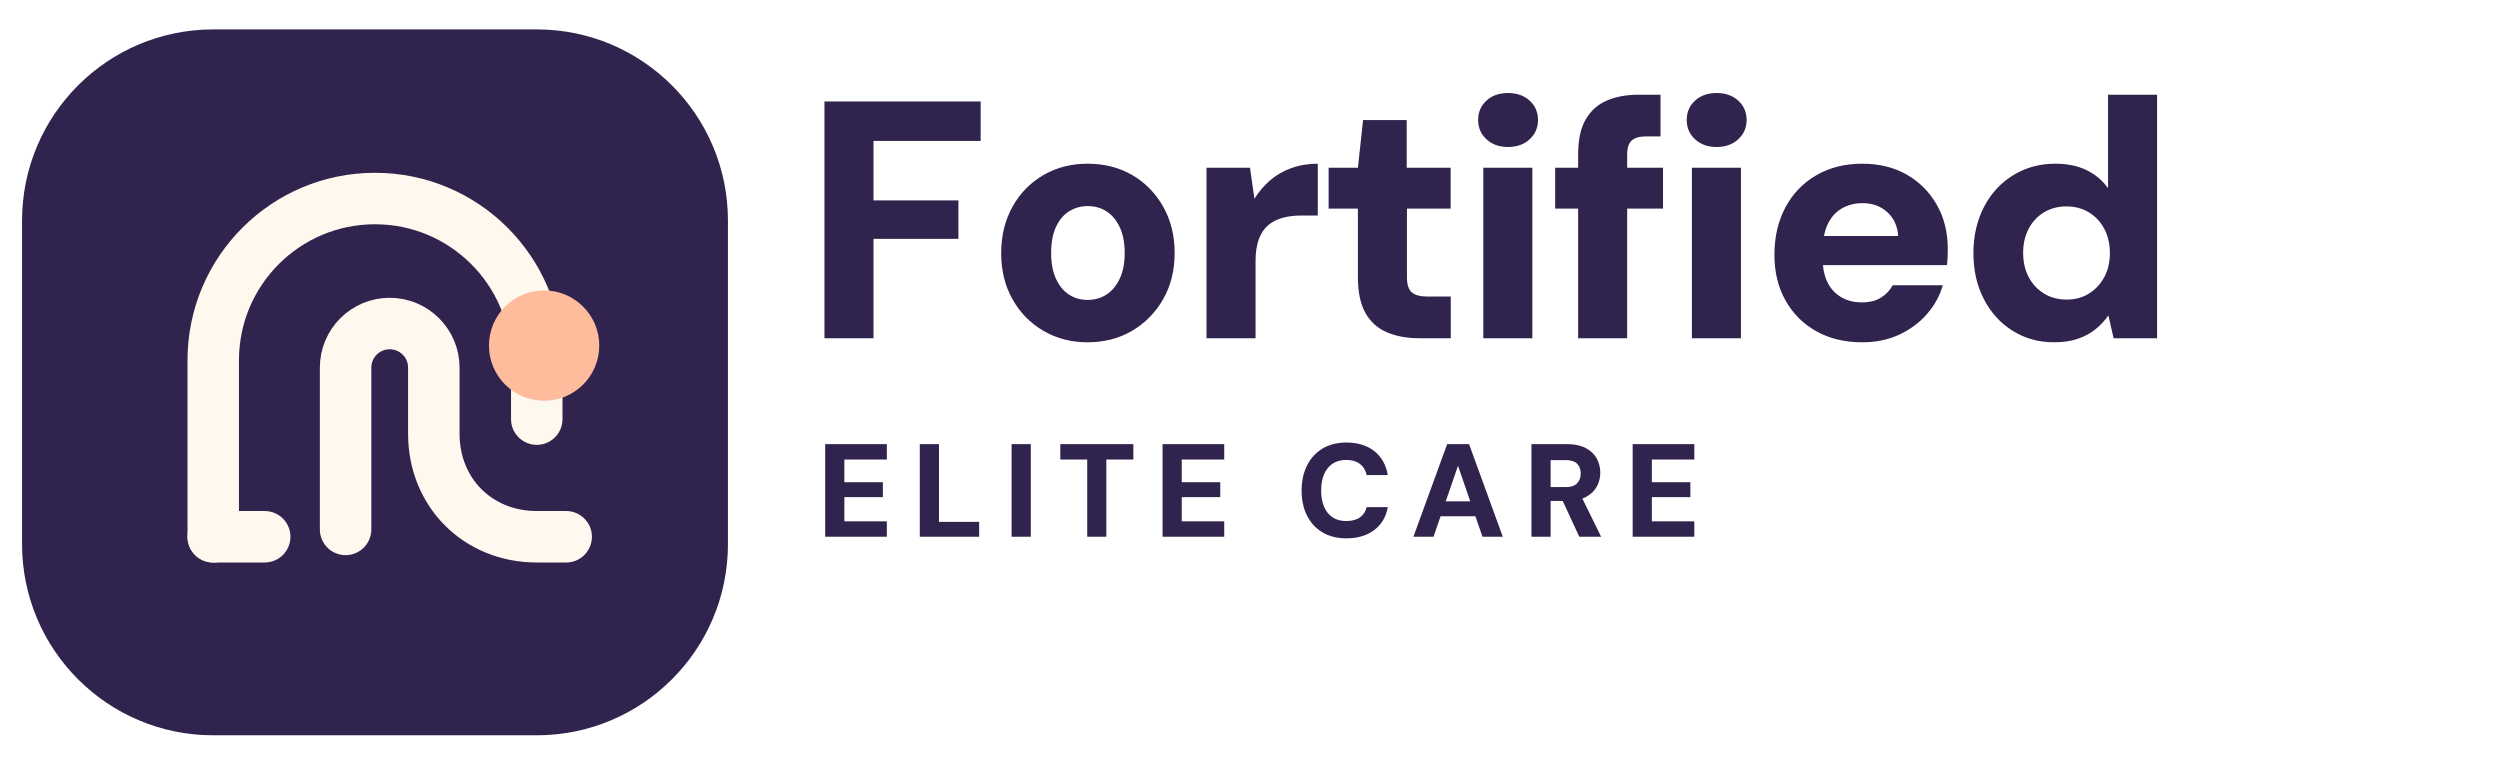
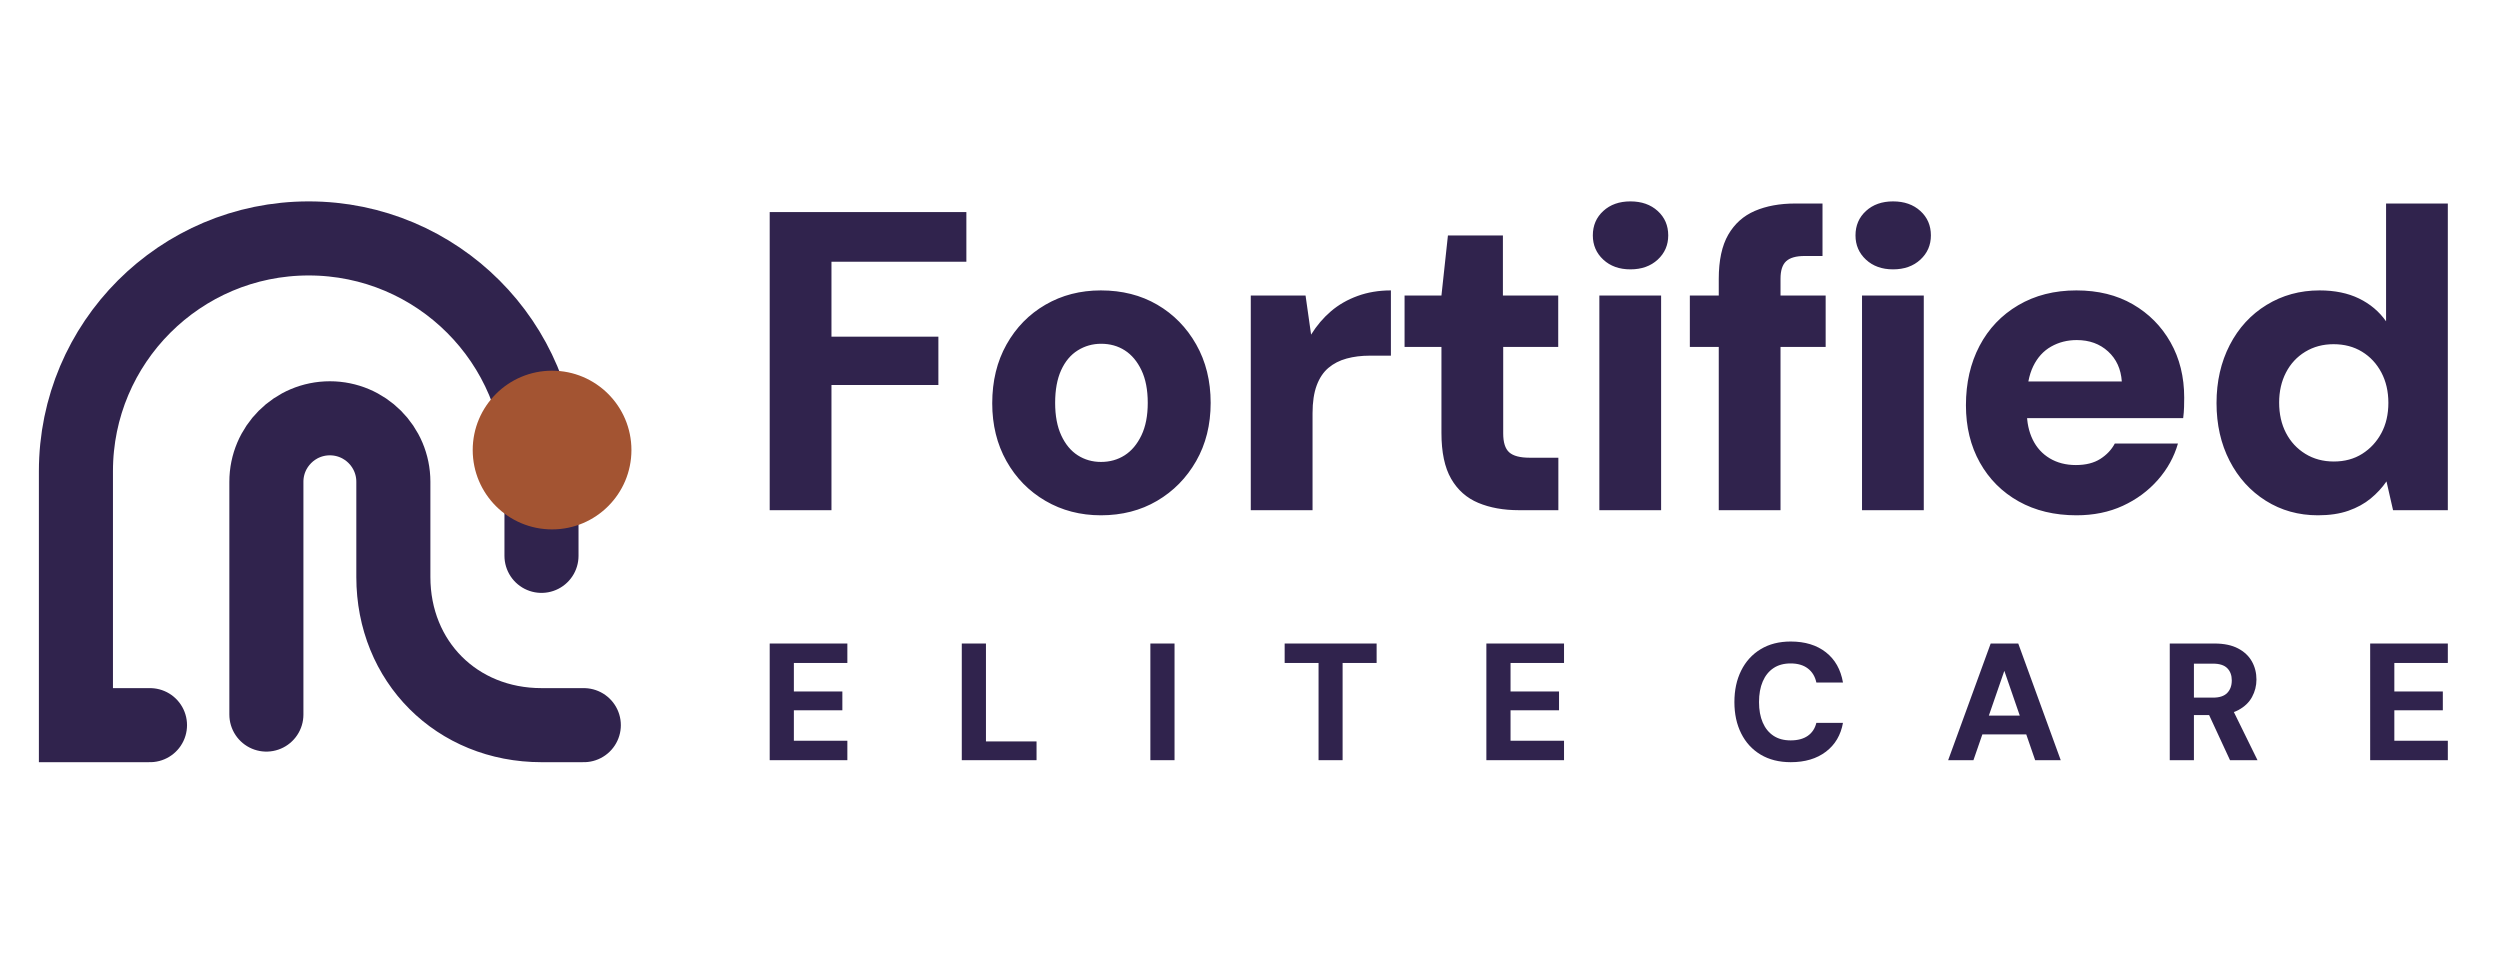
- <svg xmlns="http://www.w3.org/2000/svg" width="340" height="104" viewBox="0 0 340 104" role="img" aria-labelledby="title">
-   <g transform="translate(3 4)">
-     <rect width="96" height="96" rx="26" fill="#30234D" />
-     <path d="M26 69V45a22 22 0 0 1 44 0v8" stroke="#FFF8EF" stroke-width="7" fill="none" stroke-linecap="round" />
-     <path d="M44 68V46a6 6 0 0 1 12 0v9c0 8 6 14 14 14h4" stroke="#FFF8EF" stroke-width="7" fill="none" stroke-linecap="round" />
-     <circle cx="71" cy="43" r="7.5" fill="#FFBC9C" />
-     <path d="M26 69h7" stroke="#FFF8EF" stroke-width="7" stroke-linecap="round" />
+ <svg xmlns="http://www.w3.org/2000/svg" width="270" height="104" viewBox="0 0 270 104" role="img" aria-labelledby="title">
+   <g transform="translate(-21.51198 -0.53372) scale(1.142755)" fill="none" stroke="#30234D" stroke-width="7" stroke-linecap="round">
+     <path d="M33 69h-7V45a22 22 0 0 1 44 0v8" />
+     <path d="M44 68V46a6 6 0 0 1 12 0v9c0 8 6 14 14 14h4" />
+     <circle cx="71" cy="43" r="7.5" fill="#A35432" stroke="none" />
  </g>
-   <path fill="#30234D" d="M112.127 46.0V13.8H133.368V19.167H118.798V27.258H130.345V32.482H118.798V46.0Z M147.896 46.552Q144.579 46.552 141.907 44.992Q139.234 43.433 137.697 40.696Q136.161 37.959 136.161 34.454Q136.161 30.857 137.704 28.104Q139.248 25.351 141.911 23.807Q144.575 22.264 147.891 22.264Q151.332 22.264 153.982 23.807Q156.632 25.351 158.191 28.104Q159.751 30.857 159.751 34.408Q159.751 37.959 158.184 40.696Q156.618 43.433 153.961 44.992Q151.305 46.552 147.896 46.552ZM147.91 40.789Q149.339 40.789 150.461 40.074Q151.582 39.359 152.269 37.929Q152.957 36.5 152.957 34.408Q152.957 32.303 152.276 30.88Q151.596 29.457 150.482 28.742Q149.367 28.027 147.924 28.027Q146.54 28.027 145.395 28.742Q144.251 29.457 143.603 30.88Q142.955 32.303 142.955 34.408Q142.955 36.5 143.619 37.929Q144.283 39.359 145.398 40.074Q146.512 40.789 147.91 40.789Z M164.084 46.0V22.816H170L170.598 27.038Q171.509 25.571 172.744 24.516Q173.979 23.46 175.624 22.862Q177.268 22.264 179.218 22.264V29.312H176.921Q175.578 29.312 174.438 29.622Q173.297 29.932 172.472 30.629Q171.647 31.326 171.201 32.53Q170.755 33.735 170.755 35.524V46.0Z M193.037 46.0Q190.548 46.0 188.659 45.211Q186.77 44.422 185.723 42.607Q184.676 40.791 184.676 37.653V28.372H180.693V22.816H184.676L185.376 16.333H191.314V22.816H197.288V28.372H191.346V37.718Q191.346 39.17 191.995 39.752Q192.643 40.333 194.206 40.333H197.303V46.0Z M201.73 46.0V22.816H208.4V46.0ZM205.081 19.991Q203.286 19.991 202.156 18.941Q201.026 17.892 201.026 16.323Q201.026 14.721 202.156 13.686Q203.286 12.65 205.081 12.65Q206.895 12.65 208.032 13.686Q209.169 14.721 209.169 16.323Q209.169 17.892 208.032 18.941Q206.895 19.991 205.081 19.991Z M214.626 46.0V21.034Q214.626 18.02 215.652 16.246Q216.679 14.472 218.531 13.676Q220.383 12.88 222.886 12.88H225.831V18.547H223.903Q222.524 18.547 221.91 19.108Q221.296 19.669 221.296 20.997V46.0ZM211.503 28.372V22.816H226.171V28.372Z M230.098 46.0V22.816H236.768V46.0ZM233.449 19.991Q231.654 19.991 230.524 18.941Q229.394 17.892 229.394 16.323Q229.394 14.721 230.524 13.686Q231.654 12.65 233.449 12.65Q235.263 12.65 236.4 13.686Q237.537 14.721 237.537 16.323Q237.537 17.892 236.4 18.941Q235.263 19.991 233.449 19.991Z M253.259 46.552Q249.703 46.552 247.018 45.05Q244.334 43.548 242.827 40.86Q241.321 38.171 241.321 34.666Q241.321 31.051 242.788 28.256Q244.256 25.461 246.97 23.863Q249.684 22.264 253.254 22.264Q256.755 22.264 259.35 23.766Q261.945 25.268 263.419 27.874Q264.894 30.48 264.894 33.843Q264.894 34.303 264.878 34.874Q264.862 35.444 264.783 36.056H246.057V32.098H258.155Q258.017 30.086 256.674 28.856Q255.332 27.627 253.291 27.627Q251.765 27.627 250.521 28.33Q249.278 29.033 248.588 30.452Q247.899 31.871 247.899 34.027V35.38Q247.899 37.071 248.531 38.374Q249.163 39.677 250.374 40.401Q251.585 41.125 253.195 41.125Q254.794 41.125 255.833 40.463Q256.871 39.802 257.4 38.8H264.218Q263.601 40.967 262.044 42.736Q260.486 44.505 258.262 45.528Q256.038 46.552 253.259 46.552Z M279.337 46.552Q276.205 46.552 273.707 44.981Q271.209 43.41 269.797 40.666Q268.385 37.923 268.385 34.427Q268.385 30.931 269.813 28.161Q271.242 25.392 273.795 23.828Q276.348 22.264 279.512 22.264Q281.977 22.264 283.777 23.14Q285.578 24.016 286.695 25.602V12.88H293.365V46.0H287.45L286.741 42.892Q286.038 43.913 285.033 44.74Q284.028 45.568 282.628 46.06Q281.227 46.552 279.337 46.552ZM281.055 40.743Q282.807 40.743 284.119 39.913Q285.432 39.083 286.188 37.676Q286.944 36.27 286.944 34.408Q286.944 32.56 286.188 31.13Q285.432 29.701 284.103 28.887Q282.774 28.073 281.023 28.073Q279.317 28.073 277.972 28.887Q276.627 29.701 275.887 31.13Q275.147 32.56 275.147 34.376Q275.147 36.237 275.887 37.66Q276.627 39.083 277.972 39.913Q279.317 40.743 281.055 40.743Z M112.224 73.0V60.4H120.611V62.5H114.834V65.58H120.071V67.611H114.834V70.9H120.611V73.0Z M125.09 73.0V60.4H127.7V70.974H133.164V73.0Z M137.578 73.0V60.4H140.188V73.0Z M147.863 73.0V62.5H144.202V60.4H154.134V62.5H150.46V73.0Z M158.108 73.0V60.4H166.495V62.5H160.718V65.58H165.955V67.611H160.718V70.9H166.495V73.0Z M183.1 73.216Q181.214 73.216 179.848 72.397Q178.481 71.578 177.749 70.111Q177.016 68.644 177.016 66.725Q177.016 64.794 177.749 63.321Q178.481 61.847 179.848 61.016Q181.214 60.184 183.1 60.184Q185.412 60.184 186.894 61.343Q188.377 62.501 188.742 64.613H185.869Q185.657 63.632 184.945 63.092Q184.234 62.551 183.088 62.551Q181.99 62.551 181.234 63.058Q180.477 63.566 180.076 64.5Q179.675 65.433 179.675 66.725Q179.675 68.004 180.076 68.932Q180.477 69.859 181.234 70.361Q181.99 70.862 183.088 70.862Q184.234 70.862 184.939 70.371Q185.644 69.88 185.869 68.967H188.742Q188.389 70.949 186.901 72.083Q185.412 73.216 183.1 73.216Z M192.222 73.0 196.815 60.4H199.793L204.381 73.0H201.618L198.289 63.35L194.954 73.0ZM194.232 70.214 194.917 68.183H201.468L202.14 70.214Z M208.276 73.0V60.4H213.114Q214.64 60.4 215.646 60.927Q216.651 61.453 217.145 62.332Q217.639 63.21 217.639 64.292Q217.639 65.3 217.161 66.177Q216.683 67.055 215.679 67.591Q214.675 68.126 213.092 68.126H210.886V73.0ZM214.784 73.0 212.227 67.48H215.042L217.753 73.0ZM210.886 66.244H212.955Q213.991 66.244 214.483 65.738Q214.975 65.231 214.975 64.386Q214.975 63.56 214.489 63.067Q214.002 62.574 212.95 62.574H210.886Z M222.042 73.0V60.4H230.429V62.5H224.652V65.58H229.889V67.611H224.652V70.9H230.429V73.0Z" />
+   <g fill="#30234D" transform="translate(-29 9.1)">
+     <path d="M112.127 46.0V13.8H133.368V19.167H118.798V27.258H130.345V32.482H118.798V46.0Z M147.896 46.552Q144.579 46.552 141.907 44.992Q139.234 43.433 137.697 40.696Q136.161 37.959 136.161 34.454Q136.161 30.857 137.704 28.104Q139.248 25.351 141.911 23.807Q144.575 22.264 147.891 22.264Q151.332 22.264 153.982 23.807Q156.632 25.351 158.191 28.104Q159.751 30.857 159.751 34.408Q159.751 37.959 158.184 40.696Q156.618 43.433 153.961 44.992Q151.305 46.552 147.896 46.552ZM147.91 40.789Q149.339 40.789 150.461 40.074Q151.582 39.359 152.269 37.929Q152.957 36.5 152.957 34.408Q152.957 32.303 152.276 30.88Q151.596 29.457 150.482 28.742Q149.367 28.027 147.924 28.027Q146.54 28.027 145.395 28.742Q144.251 29.457 143.603 30.88Q142.955 32.303 142.955 34.408Q142.955 36.5 143.619 37.929Q144.283 39.359 145.398 40.074Q146.512 40.789 147.91 40.789Z M164.084 46.0V22.816H170L170.598 27.038Q171.509 25.571 172.744 24.516Q173.979 23.46 175.624 22.862Q177.268 22.264 179.218 22.264V29.312H176.921Q175.578 29.312 174.438 29.622Q173.297 29.932 172.472 30.629Q171.647 31.326 171.201 32.53Q170.755 33.735 170.755 35.524V46.0Z M193.037 46.0Q190.548 46.0 188.659 45.211Q186.77 44.422 185.723 42.607Q184.676 40.791 184.676 37.653V28.372H180.693V22.816H184.676L185.376 16.333H191.314V22.816H197.288V28.372H191.346V37.718Q191.346 39.17 191.995 39.752Q192.643 40.333 194.206 40.333H197.303V46.0Z M201.73 46.0V22.816H208.4V46.0ZM205.081 19.991Q203.286 19.991 202.156 18.941Q201.026 17.892 201.026 16.323Q201.026 14.721 202.156 13.686Q203.286 12.65 205.081 12.65Q206.895 12.65 208.032 13.686Q209.169 14.721 209.169 16.323Q209.169 17.892 208.032 18.941Q206.895 19.991 205.081 19.991Z M214.626 46.0V21.034Q214.626 18.02 215.652 16.246Q216.679 14.472 218.531 13.676Q220.383 12.88 222.886 12.88H225.831V18.547H223.903Q222.524 18.547 221.91 19.108Q221.296 19.669 221.296 20.997V46.0ZM211.503 28.372V22.816H226.171V28.372Z M230.098 46.0V22.816H236.768V46.0ZM233.449 19.991Q231.654 19.991 230.524 18.941Q229.394 17.892 229.394 16.323Q229.394 14.721 230.524 13.686Q231.654 12.65 233.449 12.65Q235.263 12.65 236.4 13.686Q237.537 14.721 237.537 16.323Q237.537 17.892 236.4 18.941Q235.263 19.991 233.449 19.991Z M253.259 46.552Q249.703 46.552 247.018 45.05Q244.334 43.548 242.827 40.86Q241.321 38.171 241.321 34.666Q241.321 31.051 242.788 28.256Q244.256 25.461 246.97 23.863Q249.684 22.264 253.254 22.264Q256.755 22.264 259.35 23.766Q261.945 25.268 263.419 27.874Q264.894 30.48 264.894 33.843Q264.894 34.303 264.878 34.874Q264.862 35.444 264.783 36.056H246.057V32.098H258.155Q258.017 30.086 256.674 28.856Q255.332 27.627 253.291 27.627Q251.765 27.627 250.521 28.33Q249.278 29.033 248.588 30.452Q247.899 31.871 247.899 34.027V35.38Q247.899 37.071 248.531 38.374Q249.163 39.677 250.374 40.401Q251.585 41.125 253.195 41.125Q254.794 41.125 255.833 40.463Q256.871 39.802 257.4 38.8H264.218Q263.601 40.967 262.044 42.736Q260.486 44.505 258.262 45.528Q256.038 46.552 253.259 46.552Z M279.337 46.552Q276.205 46.552 273.707 44.981Q271.209 43.41 269.797 40.666Q268.385 37.923 268.385 34.427Q268.385 30.931 269.813 28.161Q271.242 25.392 273.795 23.828Q276.348 22.264 279.512 22.264Q281.977 22.264 283.777 23.14Q285.578 24.016 286.695 25.602V12.88H293.365V46.0H287.45L286.741 42.892Q286.038 43.913 285.033 44.74Q284.028 45.568 282.628 46.06Q281.227 46.552 279.337 46.552ZM281.055 40.743Q282.807 40.743 284.119 39.913Q285.432 39.083 286.188 37.676Q286.944 36.27 286.944 34.408Q286.944 32.56 286.188 31.13Q285.432 29.701 284.103 28.887Q282.774 28.073 281.023 28.073Q279.317 28.073 277.972 28.887Q276.627 29.701 275.887 31.13Q275.147 32.56 275.147 34.376Q275.147 36.237 275.887 37.66Q276.627 39.083 277.972 39.913Q279.317 40.743 281.055 40.743Z" />
+     <path transform="translate(-0.09632812 0)" d="M112.224 73.0V60.4H120.611V62.5H114.834V65.58H120.071V67.611H114.834V70.9H120.611V73.0Z" />
+     <path transform="translate(7.782772 0)" d="M125.09 73.0V60.4H127.7V70.974H133.164V73.0Z" />
+     <path transform="translate(15.66187 0)" d="M137.578 73.0V60.4H140.188V73.0Z" />
+     <path transform="translate(23.54097 0)" d="M147.863 73.0V62.5H144.202V60.4H154.134V62.5H150.46V73.0Z" />
+     <path transform="translate(31.42007 0)" d="M158.108 73.0V60.4H166.495V62.5H160.718V65.58H165.955V67.611H160.718V70.9H166.495V73.0Z" />
+     <path transform="translate(39.29917 0)" d="M183.1 73.216Q181.214 73.216 179.848 72.397Q178.481 71.578 177.749 70.111Q177.016 68.644 177.016 66.725Q177.016 64.794 177.749 63.321Q178.481 61.847 179.848 61.016Q181.214 60.184 183.1 60.184Q185.412 60.184 186.894 61.343Q188.377 62.501 188.742 64.613H185.869Q185.657 63.632 184.945 63.092Q184.234 62.551 183.088 62.551Q181.99 62.551 181.234 63.058Q180.477 63.566 180.076 64.5Q179.675 65.433 179.675 66.725Q179.675 68.004 180.076 68.932Q180.477 69.859 181.234 70.361Q181.99 70.862 183.088 70.862Q184.234 70.862 184.939 70.371Q185.644 69.88 185.869 68.967H188.742Q188.389 70.949 186.901 72.083Q185.412 73.216 183.1 73.216Z" />
+     <path transform="translate(47.17828 0)" d="M192.222 73.0 196.815 60.4H199.793L204.381 73.0H201.618L198.289 63.35L194.954 73.0ZM194.232 70.214 194.917 68.183H201.468L202.14 70.214Z" />
+     <path transform="translate(55.05738 0)" d="M208.276 73.0V60.4H213.114Q214.64 60.4 215.646 60.927Q216.651 61.453 217.145 62.332Q217.639 63.21 217.639 64.292Q217.639 65.3 217.161 66.177Q216.683 67.055 215.679 67.591Q214.675 68.126 213.092 68.126H210.886V73.0ZM214.784 73.0 212.227 67.48H215.042L217.753 73.0ZM210.886 66.244H212.955Q213.991 66.244 214.483 65.738Q214.975 65.231 214.975 64.386Q214.975 63.56 214.489 63.067Q214.002 62.574 212.95 62.574H210.886Z" />
+     <path transform="translate(62.93648 0)" d="M222.042 73.0V60.4H230.429V62.5H224.652V65.58H229.889V67.611H224.652V70.9H230.429V73.0Z" />
+   </g>
</svg>
